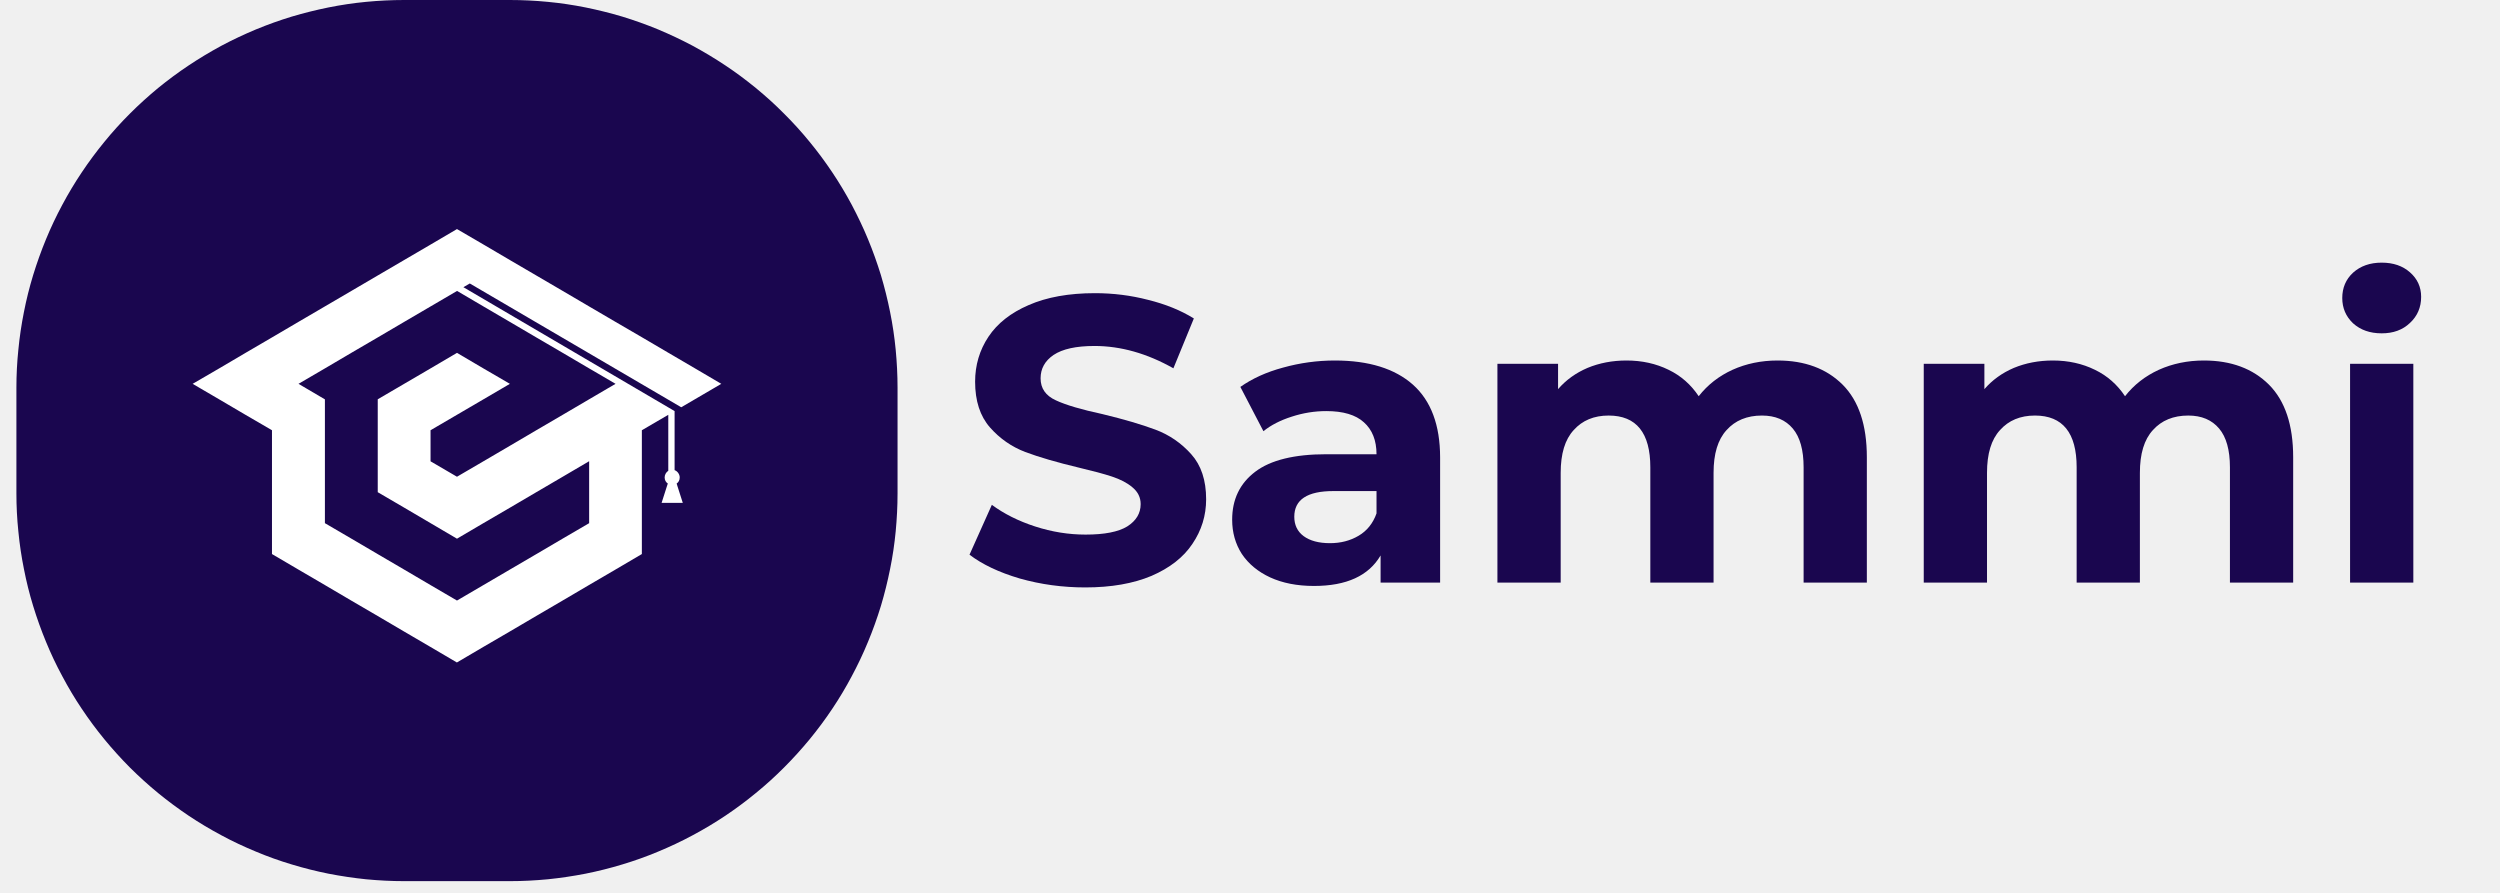
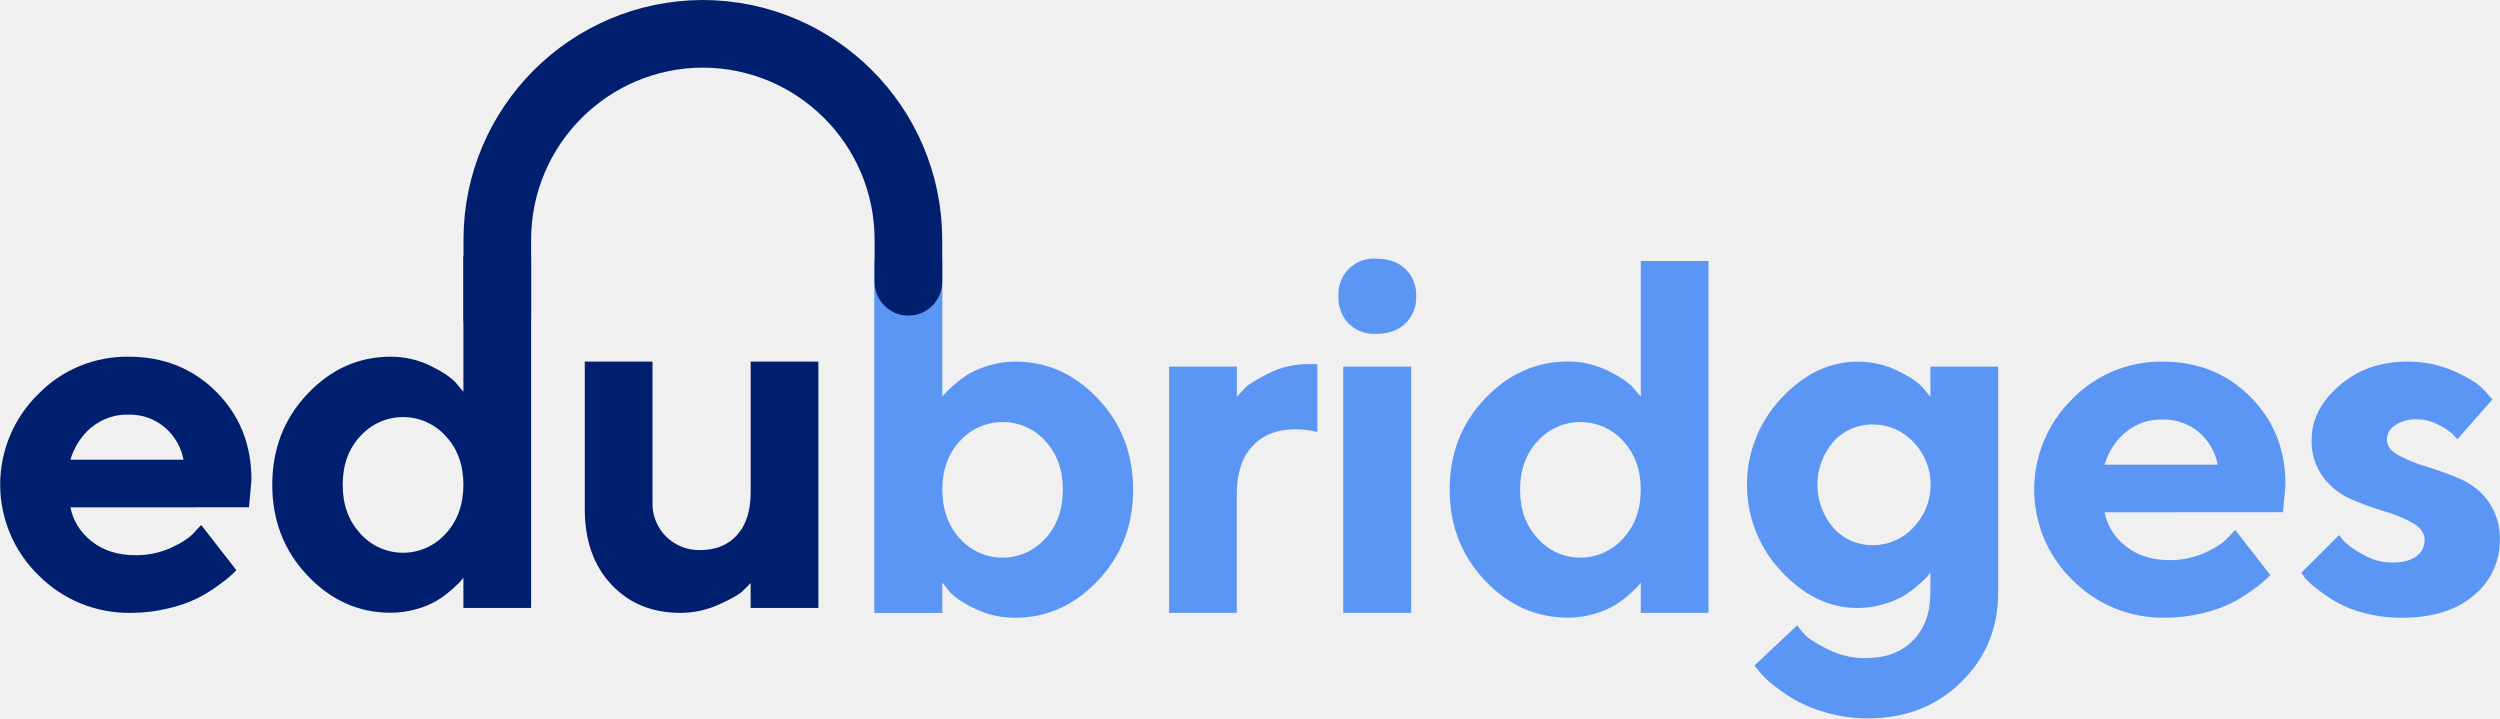
- <svg xmlns="http://www.w3.org/2000/svg" width="140" zoomAndPan="magnify" viewBox="0 0 104.88 37.5" height="50" preserveAspectRatio="xMidYMid meet" version="1.0">
+ <svg xmlns="http://www.w3.org/2000/svg" viewBox="0 0 825.1 237.09">
  <defs>
-     <g />
-     <clipPath id="b550b86747">
-       <path d="M 0.629 0 L 37.637 0 L 37.637 37.008 L 0.629 37.008 Z M 0.629 0 " clip-rule="nonzero" />
-     </clipPath>
+     <style>.cls-1{fill:#001f6f;}.cls-2{fill:#5b96f4;}.cls-3{fill:none;stroke:#001f6f;stroke-linecap:round;stroke-miterlimit:10;stroke-width:22.32px;}</style>
  </defs>
-   <g clip-path="url(#b550b86747)">
-     <path fill="#1a064f" d="M 16.914 0 L 21.355 0 C 21.887 0 22.418 0.027 22.949 0.078 C 23.48 0.129 24.008 0.207 24.531 0.312 C 25.055 0.418 25.57 0.547 26.082 0.699 C 26.59 0.855 27.094 1.035 27.586 1.238 C 28.078 1.445 28.559 1.672 29.031 1.922 C 29.5 2.176 29.957 2.449 30.402 2.746 C 30.844 3.039 31.273 3.359 31.684 3.695 C 32.098 4.035 32.492 4.391 32.867 4.77 C 33.246 5.145 33.602 5.539 33.941 5.953 C 34.281 6.367 34.598 6.793 34.895 7.238 C 35.191 7.68 35.465 8.137 35.715 8.605 C 35.965 9.078 36.195 9.559 36.398 10.051 C 36.602 10.543 36.781 11.047 36.938 11.555 C 37.09 12.066 37.219 12.582 37.324 13.105 C 37.43 13.629 37.508 14.156 37.559 14.688 C 37.609 15.219 37.637 15.75 37.637 16.281 L 37.637 20.723 C 37.637 21.258 37.609 21.789 37.559 22.32 C 37.508 22.852 37.43 23.379 37.324 23.898 C 37.219 24.422 37.09 24.941 36.938 25.449 C 36.781 25.961 36.602 26.461 36.398 26.953 C 36.195 27.449 35.965 27.93 35.715 28.398 C 35.465 28.871 35.191 29.328 34.895 29.77 C 34.598 30.215 34.281 30.641 33.941 31.055 C 33.602 31.465 33.246 31.859 32.867 32.238 C 32.492 32.613 32.098 32.973 31.684 33.309 C 31.273 33.648 30.844 33.965 30.402 34.262 C 29.957 34.559 29.5 34.832 29.031 35.082 C 28.559 35.336 28.078 35.562 27.586 35.766 C 27.094 35.973 26.59 36.152 26.082 36.305 C 25.57 36.461 25.055 36.59 24.531 36.695 C 24.008 36.797 23.48 36.875 22.949 36.93 C 22.418 36.98 21.887 37.008 21.355 37.008 L 16.914 37.008 C 16.379 37.008 15.848 36.98 15.316 36.93 C 14.785 36.875 14.262 36.797 13.738 36.695 C 13.215 36.59 12.699 36.461 12.188 36.305 C 11.676 36.152 11.176 35.973 10.684 35.766 C 10.191 35.562 9.707 35.336 9.238 35.082 C 8.77 34.832 8.312 34.559 7.867 34.262 C 7.426 33.965 6.996 33.648 6.582 33.309 C 6.172 32.973 5.777 32.613 5.398 32.238 C 5.023 31.859 4.664 31.465 4.328 31.055 C 3.988 30.641 3.672 30.215 3.375 29.77 C 3.078 29.328 2.805 28.871 2.555 28.398 C 2.301 27.93 2.074 27.449 1.871 26.953 C 1.668 26.461 1.488 25.961 1.332 25.449 C 1.176 24.941 1.047 24.422 0.945 23.898 C 0.84 23.379 0.762 22.852 0.711 22.32 C 0.656 21.789 0.629 21.258 0.629 20.723 L 0.629 16.281 C 0.629 15.75 0.656 15.219 0.711 14.688 C 0.762 14.156 0.84 13.629 0.945 13.105 C 1.047 12.582 1.176 12.066 1.332 11.555 C 1.488 11.047 1.668 10.543 1.871 10.051 C 2.074 9.559 2.301 9.078 2.555 8.605 C 2.805 8.137 3.078 7.68 3.375 7.238 C 3.672 6.793 3.988 6.367 4.328 5.953 C 4.664 5.539 5.023 5.145 5.398 4.77 C 5.777 4.391 6.172 4.035 6.582 3.695 C 6.996 3.359 7.426 3.039 7.867 2.746 C 8.312 2.449 8.77 2.176 9.238 1.922 C 9.707 1.672 10.191 1.445 10.684 1.238 C 11.176 1.035 11.676 0.855 12.188 0.699 C 12.699 0.547 13.215 0.418 13.738 0.312 C 14.262 0.207 14.785 0.129 15.316 0.078 C 15.848 0.027 16.379 0 16.914 0 Z M 16.914 0 " fill-opacity="1" fill-rule="nonzero" />
-   </g>
-   <path fill="#ffffff" d="M 10.25 17.422 L 11.363 18.07 L 11.363 23.27 L 12.473 23.922 L 13.582 24.57 L 14.691 25.223 L 15.801 25.871 L 16.91 26.523 L 18.02 27.172 L 19.129 27.824 L 20.238 27.172 L 21.352 26.523 L 22.461 25.871 L 23.57 25.223 L 24.68 24.57 L 25.789 23.922 L 26.898 23.27 L 26.898 18.07 L 28.008 17.422 L 28.008 19.773 C 27.918 19.832 27.855 19.938 27.855 20.051 C 27.855 20.164 27.906 20.254 27.988 20.309 L 27.949 20.426 L 27.727 21.121 L 28.617 21.121 L 28.395 20.426 L 28.359 20.309 C 28.438 20.254 28.488 20.172 28.488 20.051 C 28.488 19.926 28.398 19.789 28.273 19.746 L 28.273 17.266 L 19.402 12.062 L 19.672 11.906 L 28.551 17.105 L 29.125 16.77 L 30.234 16.121 L 29.125 15.469 L 28.016 14.82 L 26.906 14.168 L 25.793 13.52 L 24.684 12.871 L 23.574 12.219 L 21.355 10.922 L 20.246 10.27 L 19.133 9.621 L 18.023 10.273 L 15.805 11.57 L 14.691 12.223 L 12.473 13.52 L 11.363 14.172 L 10.254 14.82 L 9.145 15.473 L 8.031 16.121 L 9.141 16.77 Z M 18.023 15.473 L 19.133 14.82 L 20.242 15.473 L 21.355 16.121 L 20.242 16.773 L 18.023 18.07 L 18.023 19.375 L 19.133 20.023 L 20.242 19.375 L 21.355 18.723 L 22.465 18.07 L 23.574 17.422 L 24.684 16.77 L 25.445 16.324 L 25.793 16.121 L 24.852 15.57 L 24.684 15.473 L 23.574 14.82 L 22.465 14.172 L 21.355 13.52 L 20.246 12.871 L 19.137 12.219 L 18.023 12.871 L 16.914 13.52 L 15.805 14.172 L 14.695 14.82 L 13.586 15.473 L 12.477 16.121 L 13.586 16.773 L 13.586 21.973 L 14.695 22.621 L 15.805 23.273 L 16.914 23.922 L 18.023 24.574 L 19.133 25.223 L 20.242 24.574 L 21.355 23.922 L 22.465 23.273 L 23.574 22.621 L 24.684 21.973 L 24.684 19.371 L 23.574 20.023 L 22.465 20.672 L 21.355 21.324 L 20.242 21.973 L 19.133 22.625 L 16.914 21.32 L 15.805 20.672 L 15.805 16.77 Z M 18.023 15.473 " fill-opacity="1" fill-rule="evenodd" />
-   <g fill="#1a064f" fill-opacity="1">
-     <g transform="translate(40.17571, 24.46898)">
-       <g>
-         <path d="M 5.344 0.203 C 4.395 0.203 3.477 0.078 2.594 -0.172 C 1.719 -0.43 1.016 -0.766 0.484 -1.172 L 1.422 -3.266 C 1.93 -2.891 2.535 -2.586 3.234 -2.359 C 3.941 -2.129 4.648 -2.016 5.359 -2.016 C 6.148 -2.016 6.734 -2.129 7.109 -2.359 C 7.484 -2.598 7.672 -2.91 7.672 -3.297 C 7.672 -3.578 7.555 -3.812 7.328 -4 C 7.109 -4.188 6.82 -4.336 6.469 -4.453 C 6.125 -4.566 5.66 -4.691 5.078 -4.828 C 4.16 -5.047 3.41 -5.266 2.828 -5.484 C 2.254 -5.703 1.758 -6.047 1.344 -6.516 C 0.926 -6.992 0.719 -7.633 0.719 -8.438 C 0.719 -9.133 0.906 -9.766 1.281 -10.328 C 1.656 -10.891 2.219 -11.332 2.969 -11.656 C 3.727 -11.988 4.656 -12.156 5.75 -12.156 C 6.52 -12.156 7.266 -12.062 7.984 -11.875 C 8.711 -11.695 9.352 -11.438 9.906 -11.094 L 9.047 -9 C 7.941 -9.625 6.836 -9.938 5.734 -9.938 C 4.961 -9.938 4.391 -9.812 4.016 -9.562 C 3.648 -9.312 3.469 -8.984 3.469 -8.578 C 3.469 -8.16 3.68 -7.852 4.109 -7.656 C 4.535 -7.457 5.188 -7.266 6.062 -7.078 C 6.969 -6.859 7.711 -6.641 8.297 -6.422 C 8.879 -6.203 9.379 -5.859 9.797 -5.391 C 10.211 -4.93 10.422 -4.301 10.422 -3.5 C 10.422 -2.812 10.227 -2.188 9.844 -1.625 C 9.469 -1.062 8.895 -0.613 8.125 -0.281 C 7.363 0.039 6.438 0.203 5.344 0.203 Z M 5.344 0.203 " />
-       </g>
-     </g>
-   </g>
-   <g fill="#1a064f" fill-opacity="1">
-     <g transform="translate(51.0659, 24.46898)">
-       <g>
-         <path d="M 4.938 -9.328 C 6.363 -9.328 7.457 -8.988 8.219 -8.312 C 8.977 -7.633 9.359 -6.613 9.359 -5.25 L 9.359 0 L 6.859 0 L 6.859 -1.141 C 6.359 -0.285 5.426 0.141 4.062 0.141 C 3.352 0.141 2.738 0.02 2.219 -0.219 C 1.707 -0.457 1.312 -0.785 1.031 -1.203 C 0.758 -1.629 0.625 -2.109 0.625 -2.641 C 0.625 -3.492 0.945 -4.164 1.594 -4.656 C 2.238 -5.145 3.234 -5.391 4.578 -5.391 L 6.688 -5.391 C 6.688 -5.973 6.508 -6.422 6.156 -6.734 C 5.812 -7.047 5.285 -7.203 4.578 -7.203 C 4.086 -7.203 3.602 -7.125 3.125 -6.969 C 2.656 -6.82 2.258 -6.617 1.938 -6.359 L 0.969 -8.219 C 1.469 -8.57 2.066 -8.844 2.766 -9.031 C 3.473 -9.227 4.195 -9.328 4.938 -9.328 Z M 4.734 -1.656 C 5.18 -1.656 5.582 -1.758 5.938 -1.969 C 6.289 -2.176 6.539 -2.488 6.688 -2.906 L 6.688 -3.844 L 4.875 -3.844 C 3.781 -3.844 3.234 -3.484 3.234 -2.766 C 3.234 -2.422 3.363 -2.148 3.625 -1.953 C 3.895 -1.754 4.266 -1.656 4.734 -1.656 Z M 4.734 -1.656 " />
-       </g>
-     </g>
-   </g>
-   <g fill="#1a064f" fill-opacity="1">
-     <g transform="translate(61.59763, 24.46898)">
-       <g>
-         <path d="M 13 -9.328 C 14.145 -9.328 15.055 -8.988 15.734 -8.312 C 16.41 -7.633 16.75 -6.617 16.75 -5.266 L 16.75 0 L 14.094 0 L 14.094 -4.844 C 14.094 -5.57 13.941 -6.113 13.641 -6.469 C 13.336 -6.832 12.906 -7.016 12.344 -7.016 C 11.719 -7.016 11.223 -6.812 10.859 -6.406 C 10.492 -6.008 10.312 -5.41 10.312 -4.609 L 10.312 0 L 7.656 0 L 7.656 -4.844 C 7.656 -6.289 7.07 -7.016 5.906 -7.016 C 5.289 -7.016 4.801 -6.812 4.438 -6.406 C 4.07 -6.008 3.891 -5.41 3.891 -4.609 L 3.891 0 L 1.234 0 L 1.234 -9.188 L 3.781 -9.188 L 3.781 -8.125 C 4.113 -8.508 4.523 -8.805 5.016 -9.016 C 5.516 -9.223 6.062 -9.328 6.656 -9.328 C 7.312 -9.328 7.898 -9.195 8.422 -8.938 C 8.941 -8.688 9.363 -8.316 9.688 -7.828 C 10.062 -8.305 10.535 -8.676 11.109 -8.938 C 11.68 -9.195 12.312 -9.328 13 -9.328 Z M 13 -9.328 " />
-       </g>
-     </g>
-   </g>
-   <g fill="#1a064f" fill-opacity="1">
-     <g transform="translate(79.50329, 24.46898)">
-       <g>
-         <path d="M 13 -9.328 C 14.145 -9.328 15.055 -8.988 15.734 -8.312 C 16.41 -7.633 16.75 -6.617 16.75 -5.266 L 16.75 0 L 14.094 0 L 14.094 -4.844 C 14.094 -5.57 13.941 -6.113 13.641 -6.469 C 13.336 -6.832 12.906 -7.016 12.344 -7.016 C 11.719 -7.016 11.223 -6.812 10.859 -6.406 C 10.492 -6.008 10.312 -5.41 10.312 -4.609 L 10.312 0 L 7.656 0 L 7.656 -4.844 C 7.656 -6.289 7.07 -7.016 5.906 -7.016 C 5.289 -7.016 4.801 -6.812 4.438 -6.406 C 4.07 -6.008 3.891 -5.41 3.891 -4.609 L 3.891 0 L 1.234 0 L 1.234 -9.188 L 3.781 -9.188 L 3.781 -8.125 C 4.113 -8.508 4.523 -8.805 5.016 -9.016 C 5.516 -9.223 6.062 -9.328 6.656 -9.328 C 7.312 -9.328 7.898 -9.195 8.422 -8.938 C 8.941 -8.688 9.363 -8.316 9.688 -7.828 C 10.062 -8.305 10.535 -8.676 11.109 -8.938 C 11.68 -9.195 12.312 -9.328 13 -9.328 Z M 13 -9.328 " />
-       </g>
-     </g>
-   </g>
-   <g fill="#1a064f" fill-opacity="1">
-     <g transform="translate(97.40894, 24.46898)">
-       <g>
-         <path d="M 1.234 -9.188 L 3.891 -9.188 L 3.891 0 L 1.234 0 Z M 2.562 -10.469 C 2.07 -10.469 1.672 -10.609 1.359 -10.891 C 1.055 -11.18 0.906 -11.535 0.906 -11.953 C 0.906 -12.379 1.055 -12.734 1.359 -13.016 C 1.672 -13.297 2.07 -13.438 2.562 -13.438 C 3.051 -13.438 3.445 -13.301 3.75 -13.031 C 4.062 -12.758 4.219 -12.414 4.219 -12 C 4.219 -11.562 4.062 -11.195 3.75 -10.906 C 3.445 -10.613 3.051 -10.469 2.562 -10.469 Z M 2.562 -10.469 " />
-       </g>
+   <g id="Layer_2" data-name="Layer 2">
+     <g id="Layer_1-2" data-name="Layer 1">
+       <path class="cls-1" d="M23.24,167.45a18.6,18.6,0,0,0,7.05,11.22q5.74,4.58,14.49,4.57a27.67,27.67,0,0,0,11.7-2.47q5.39-2.47,7.57-5l2.35-2.51L78,188.18l-1.5,1.5a43.54,43.54,0,0,1-4.33,3.44,51.88,51.88,0,0,1-7,4.33,45.26,45.26,0,0,1-9.68,3.36,51.51,51.51,0,0,1-12.27,1.46,41.92,41.92,0,0,1-30.53-12.43,41.75,41.75,0,0,1-.16-59.68,40.84,40.84,0,0,1,29.88-12.43q17.42,0,29,11.62t11.58,29l-.81,9.07Zm7-26.48a21.91,21.91,0,0,0-7,10.77H60.57a18.48,18.48,0,0,0-6.19-10.69,17.82,17.82,0,0,0-12-4.21A18.34,18.34,0,0,0,30.25,141Z" />
+       <path class="cls-1" d="M141.89,120.64q6,2.92,8.54,5.67l2.51,3V84.53h22.35V200.65H152.94v-10a13.71,13.71,0,0,1-1,1.26c-.46.51-1.43,1.43-2.92,2.75a32.79,32.79,0,0,1-4.82,3.56,27.91,27.91,0,0,1-6.72,2.8,30.21,30.21,0,0,1-8.58,1.21q-15.79,0-27.41-12.27T89.86,160q0-17.73,11.62-30t27.41-12.27A29.57,29.57,0,0,1,141.89,120.64Zm5.22,55.47q5.83-6.31,5.83-16.11t-5.83-16.07a18.95,18.95,0,0,0-28.18,0Q113.1,150.2,113.1,160t5.83,16.11a18.87,18.87,0,0,0,28.18,0Z" />
+       <path class="cls-1" d="M247.74,192.39a36.6,36.6,0,0,1-2.76,2.8q-1.78,1.65-7.81,4.37a30.54,30.54,0,0,1-12.67,2.71q-13.94,0-22.72-9.35T193,168V119.35h22.35v46.48a15.19,15.19,0,0,0,4.5,11.26,15.38,15.38,0,0,0,11.3,4.45q7.61,0,12.1-4.94t4.5-14.09V119.35h22.35v81.3H247.74Z" />
+       <path class="cls-2" d="M362.4,131.61q11.58,12.27,11.58,30t-11.62,30Q350.74,203.89,335,203.89A30.07,30.07,0,0,1,322,201q-6.08-2.87-8.58-5.71l-2.43-3v10H288.55V86.15H311v44.78a11,11,0,0,1,1-1.22c.43-.48,1.39-1.39,2.88-2.71a33.24,33.24,0,0,1,4.81-3.56,29.19,29.19,0,0,1,6.77-2.84,29.61,29.61,0,0,1,8.62-1.25Q350.83,119.35,362.4,131.61ZM345,177.73q5.79-6.31,5.79-16.11T345,145.54a19,19,0,0,0-28.18,0Q311,151.82,311,161.62t5.79,16.11a18.87,18.87,0,0,0,28.18,0Z" />
+       <path class="cls-2" d="M434.77,142.59a27.17,27.17,0,0,0-7.45-.89q-8.83,0-14,5.58t-5.14,16v39H385.85V121h22.36v10c.64-.76,1.56-1.74,2.75-3s3.79-2.82,7.81-4.82a28.24,28.24,0,0,1,12.68-3h3.32Z" />
+       <path class="cls-2" d="M463.81,106.79q-3.57,3.4-9.72,3.41a12.12,12.12,0,0,1-9-3.41,12.26,12.26,0,0,1-3.36-9,11.69,11.69,0,0,1,12.39-12.43q6.15,0,9.72,3.4a11.9,11.9,0,0,1,3.56,9A11.89,11.89,0,0,1,463.81,106.79Zm1.94,95.48H443.32V121h22.43Z" />
+       <path class="cls-2" d="M530.46,122.26c4,1.94,6.87,3.83,8.55,5.67l2.51,3V86.15h22.35V202.27H541.52v-10a12.56,12.56,0,0,1-1,1.25c-.46.52-1.43,1.43-2.92,2.76a32.79,32.79,0,0,1-4.82,3.56,28.33,28.33,0,0,1-6.72,2.79,30.21,30.21,0,0,1-8.58,1.22q-15.8,0-27.41-12.27t-11.62-30q0-17.75,11.62-30t27.41-12.26A29.5,29.5,0,0,1,530.46,122.26Zm5.23,55.47q5.84-6.31,5.83-16.11t-5.83-16.08a19,19,0,0,0-28.18,0q-5.83,6.28-5.83,16.08t5.83,16.11a18.87,18.87,0,0,0,28.18,0Z" />
+       <path class="cls-2" d="M637.13,189a12.94,12.94,0,0,1-1,1.25c-.46.52-1.43,1.43-2.91,2.76a34.69,34.69,0,0,1-4.78,3.56,28.37,28.37,0,0,1-6.72,2.83,29.67,29.67,0,0,1-8.62,1.26q-13.94,0-25.23-12.11a41.7,41.7,0,0,1,0-57.09q11.29-12.1,25.23-12.1a29.76,29.76,0,0,1,13,2.91q6.07,2.91,8.51,5.67l2.51,3V121h22.35v74.66q0,17.56-12.27,29.52T616.4,237.09A48.77,48.77,0,0,1,603,235.27a46.41,46.41,0,0,1-10.6-4.29,56.93,56.93,0,0,1-7.37-5.07,26.05,26.05,0,0,1-4.46-4.37l-1.54-1.86,14.09-13.28c.54.75,1.37,1.75,2.47,3s3.61,2.85,7.5,4.82a27.17,27.17,0,0,0,12.47,3q10,0,15.75-5.79t5.79-15.75Zm-32-14.74a17.05,17.05,0,0,0,13,5.67,18.11,18.11,0,0,0,13.36-5.83,20.29,20.29,0,0,0,0-28.22,18.18,18.18,0,0,0-13.36-5.79,17.11,17.11,0,0,0-13,5.62,21.84,21.84,0,0,0,0,28.55Z" />
+       <path class="cls-2" d="M694.59,169.07a18.62,18.62,0,0,0,7,11.21q5.75,4.58,14.49,4.58a27.83,27.83,0,0,0,11.7-2.47q5.38-2.47,7.57-5l2.35-2.51,11.58,14.9-1.5,1.5a43.54,43.54,0,0,1-4.33,3.44,51.88,51.88,0,0,1-7,4.33,45.26,45.26,0,0,1-9.68,3.36,51.51,51.51,0,0,1-12.27,1.46A42,42,0,0,1,684,191.46a41.75,41.75,0,0,1-.16-59.68,40.84,40.84,0,0,1,29.88-12.43q17.41,0,29,11.62t11.58,29l-.81,9.07Zm7-26.48a21.91,21.91,0,0,0-7,10.77h37.33a18.48,18.48,0,0,0-6.19-10.69,17.82,17.82,0,0,0-12-4.21A18.29,18.29,0,0,0,701.6,142.59Z" />
+       <path class="cls-2" d="M811,145a18.27,18.27,0,0,0-1.58-1.78,19.35,19.35,0,0,0-4.58-3,15.11,15.11,0,0,0-7.12-1.82,12,12,0,0,0-7.29,2,5.67,5.67,0,0,0-2.67,4.58c0,2.1,1.27,3.86,3.8,5.26a48.62,48.62,0,0,0,9.28,3.77c3.64,1.1,7.32,2.43,11,4a22.06,22.06,0,0,1,9.39,7.45,20.84,20.84,0,0,1,3.81,12.76,23.12,23.12,0,0,1-8.63,18.3q-8.61,7.36-23.68,7.37a48.33,48.33,0,0,1-12.31-1.54,36.82,36.82,0,0,1-9.47-3.73,59.28,59.28,0,0,1-6.36-4.33,27.61,27.61,0,0,1-3.93-3.6l-1.13-1.7,12.47-12.39a20.22,20.22,0,0,0,2.06,2.47,28,28,0,0,0,6,4.05,18.9,18.9,0,0,0,9.39,2.55q5.34,0,8.06-2.07a6.46,6.46,0,0,0,2.71-5.38c0-2.22-1.27-4.06-3.81-5.55a43.13,43.13,0,0,0-9.39-3.89,99.47,99.47,0,0,1-11-4,23.15,23.15,0,0,1-9.28-7.29,19.89,19.89,0,0,1-3.8-12.47q0-9.81,9.11-17.74t22.39-7.93a37.79,37.79,0,0,1,15.51,3.15q7.08,3.16,9.83,6.16l2.84,3.16Z" />
+       <path class="cls-3" d="M164.13,104.85V79A68,68,0,0,1,232,11.16h0A68,68,0,0,1,299.81,79V93" />
    </g>
  </g>
</svg>
